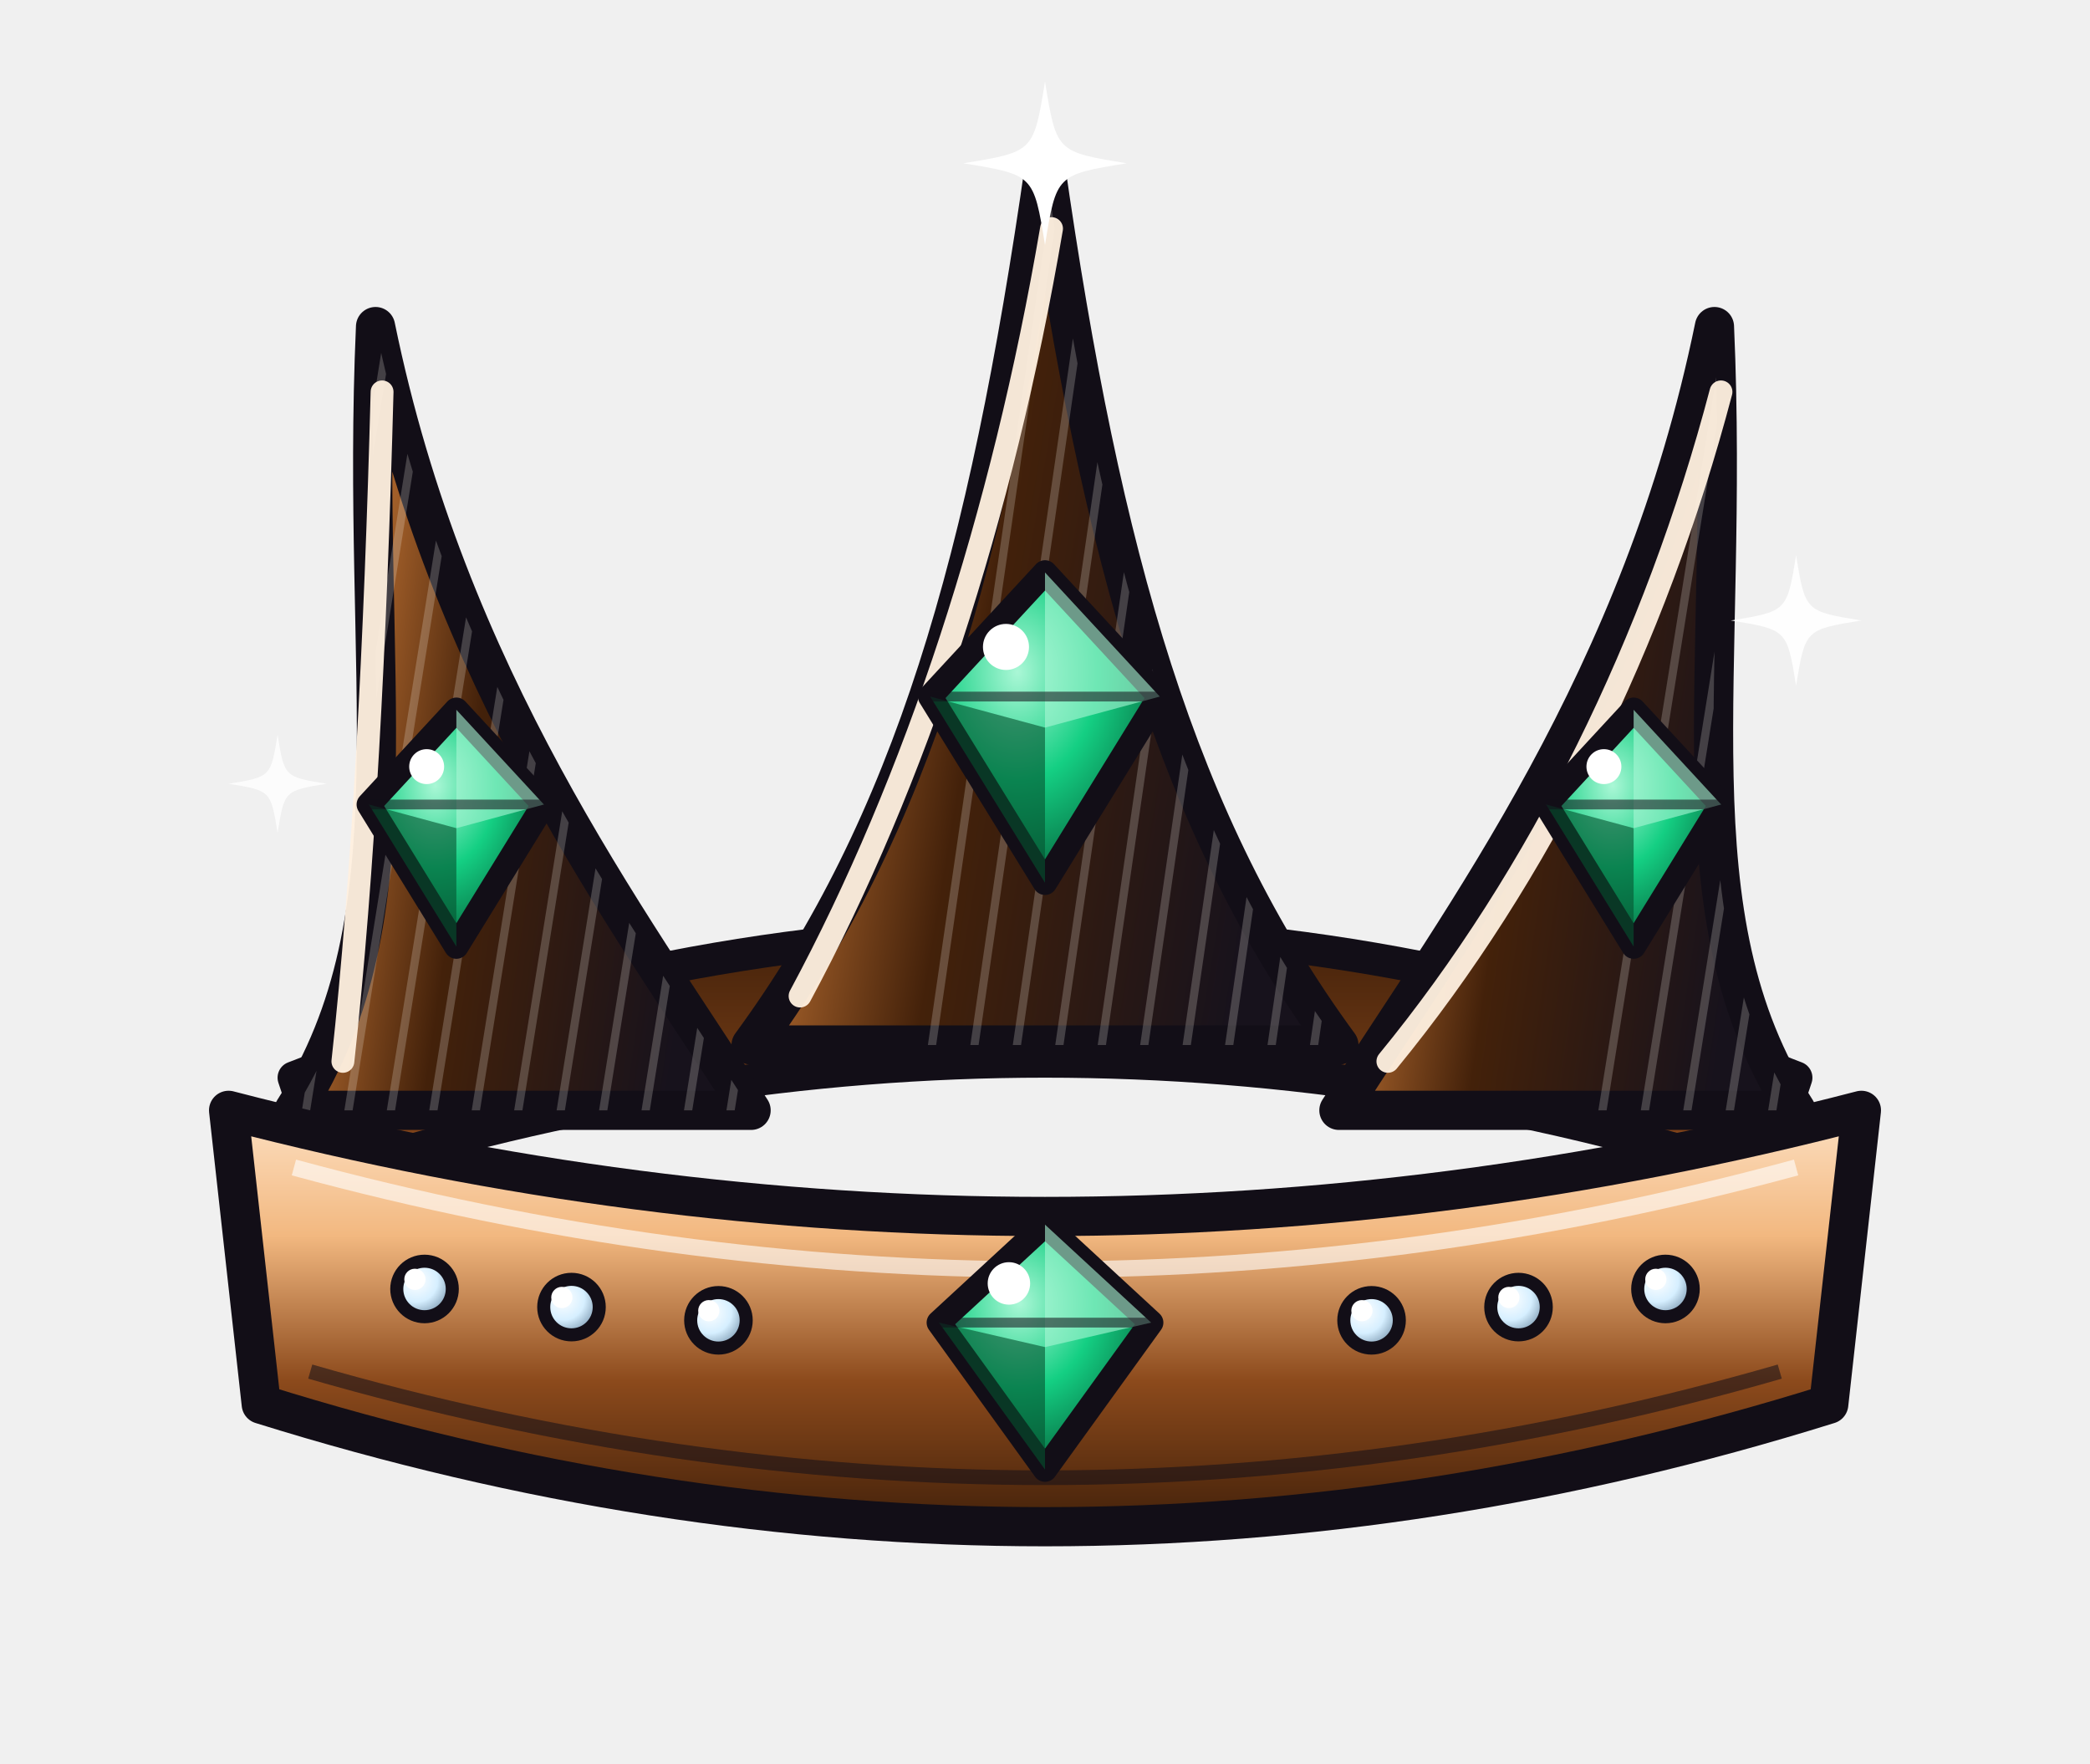
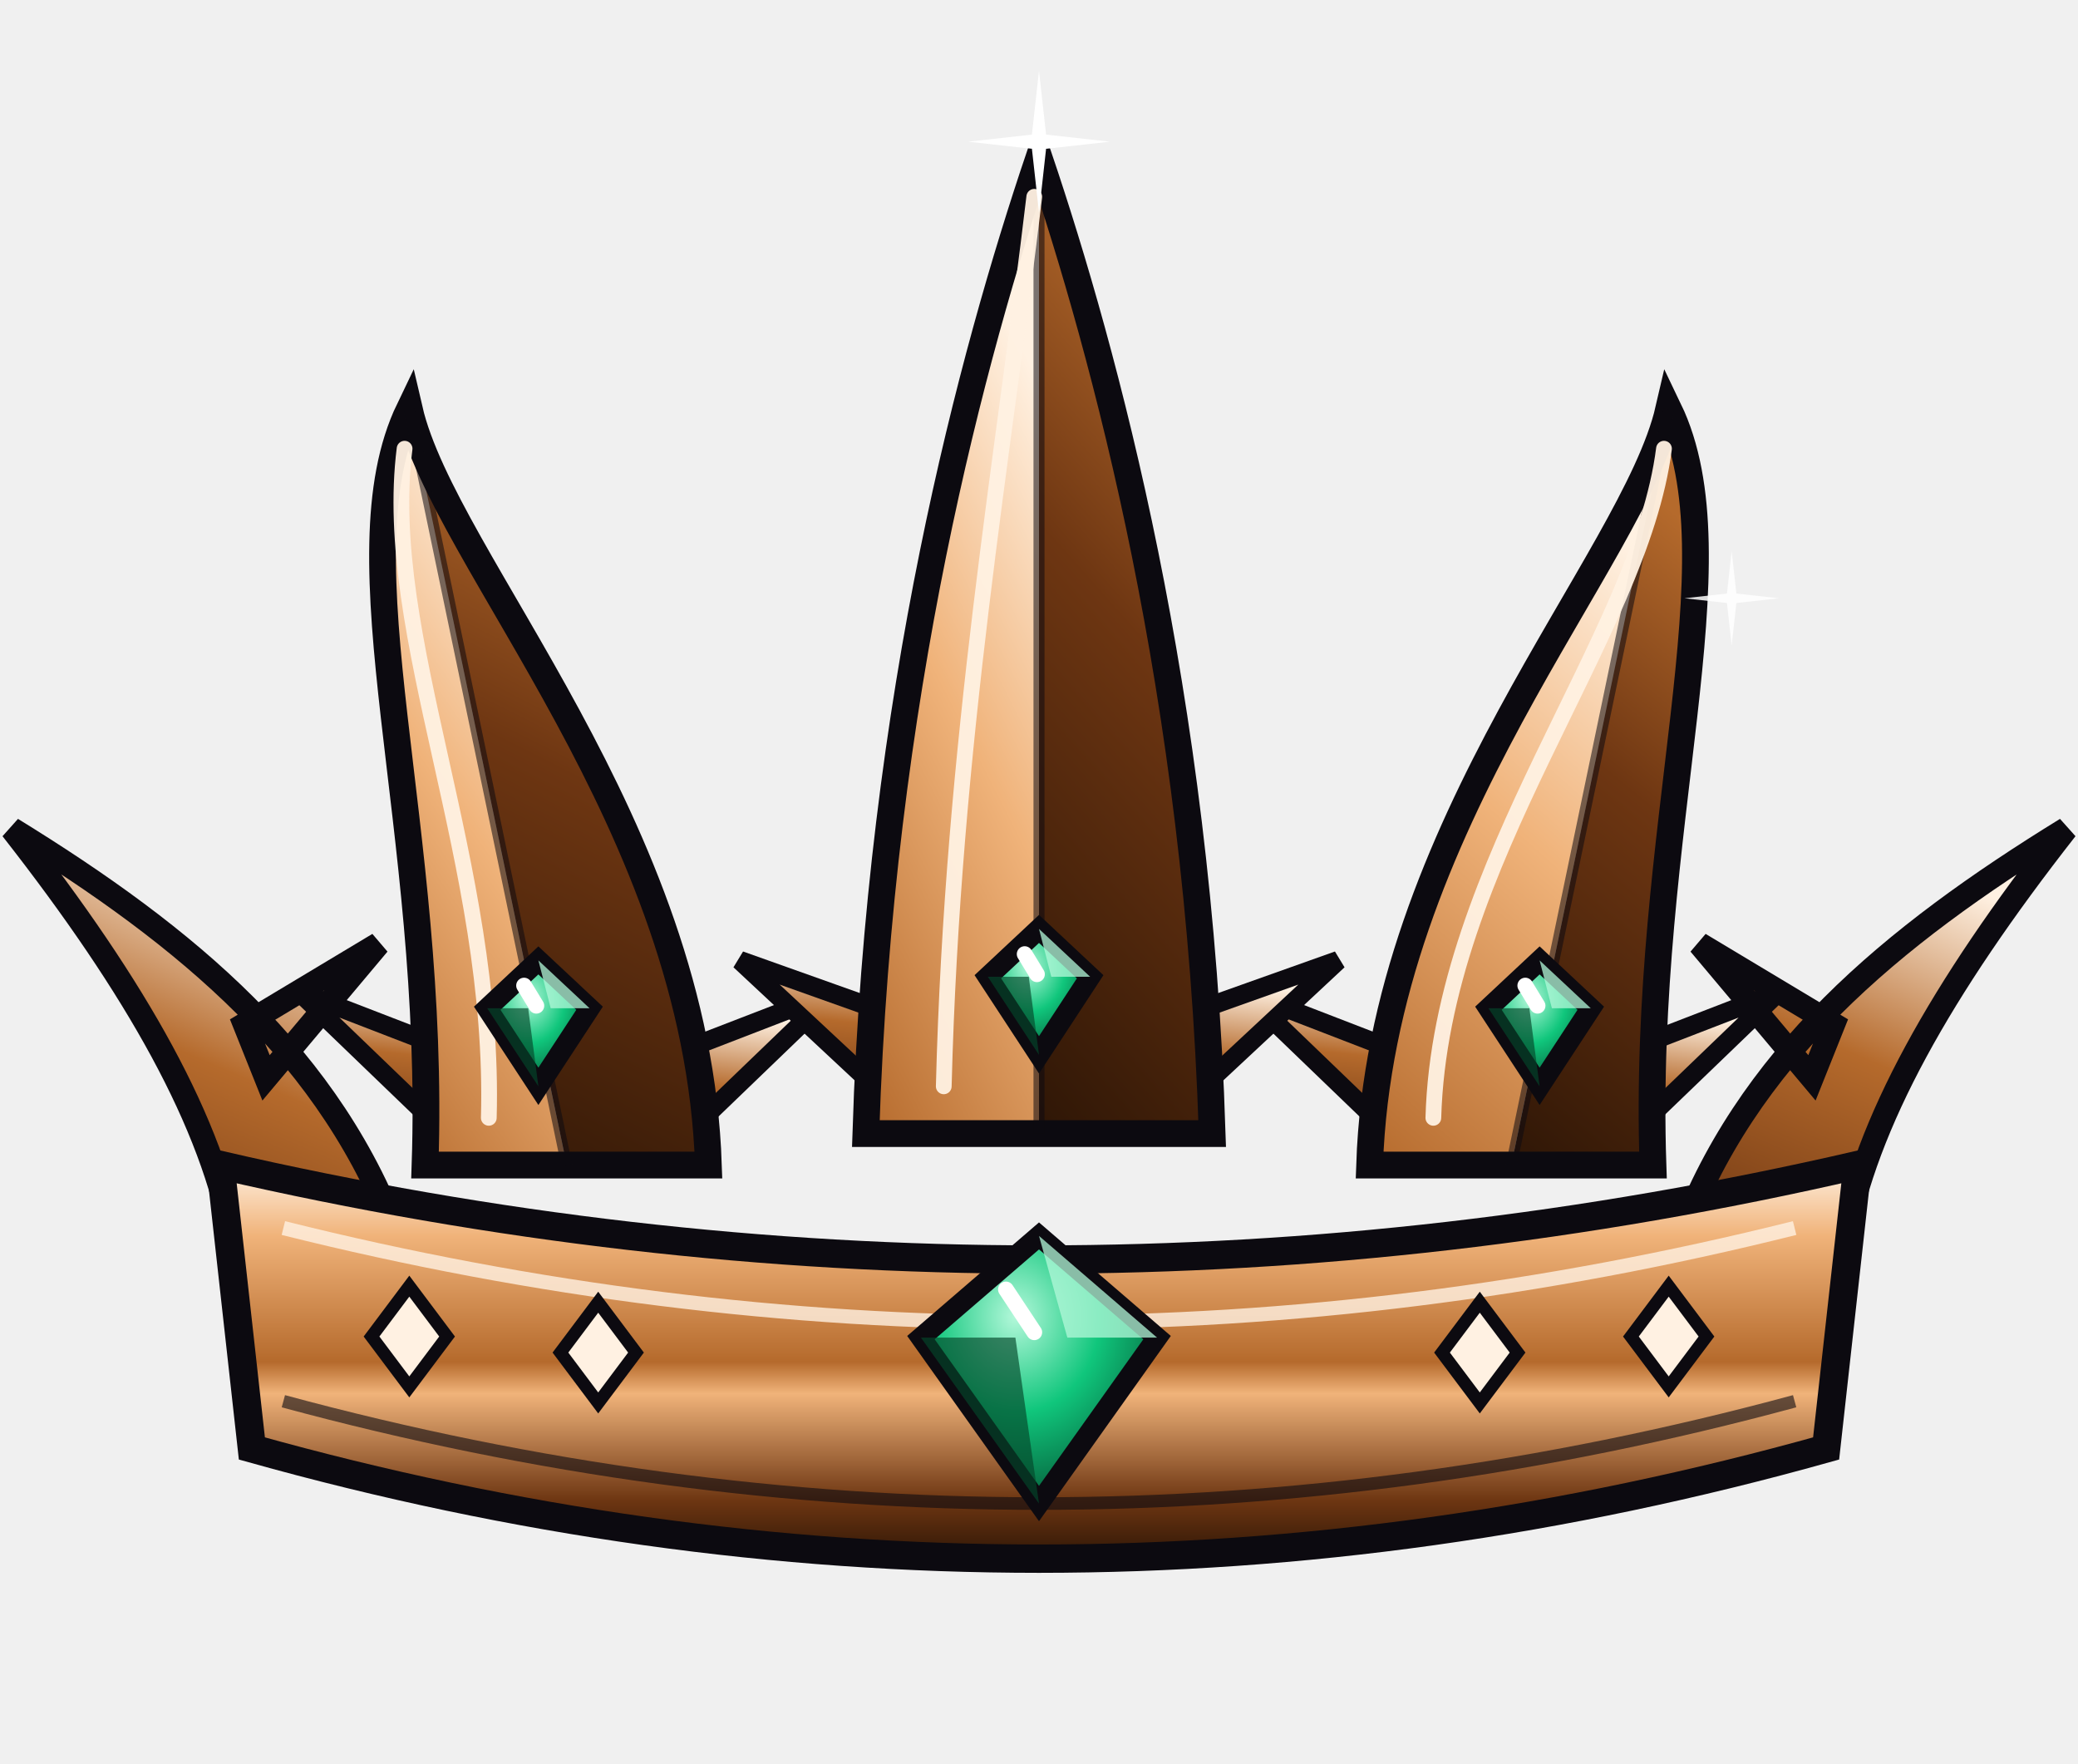
- <svg xmlns="http://www.w3.org/2000/svg" viewBox="-4 -8 128 108" width="128" height="108">
+ <svg xmlns="http://www.w3.org/2000/svg" viewBox="-6 -16 132 112" width="132" height="112">
  <defs>
-     <linearGradient id="m3" x1="0" y1="0" x2="1" y2=".25">
-       <stop offset="0" stop-color="#f2b880" />
-       <stop offset=".22" stop-color="#b0682e" />
-       <stop offset=".5" stop-color="#43210a" />
-       <stop offset="1" stop-color="#17121c" />
+     <linearGradient id="L3" x1="0" y1="1" x2=".35" y2="0">
+       <stop offset="0" stop-color="#b56a2c" />
+       <stop offset=".55" stop-color="#f0b37a" />
+       <stop offset="1" stop-color="#fff1e2" />
    </linearGradient>
-     <linearGradient id="b3" x1="0" y1="0" x2="0" y2="1">
-       <stop offset="0" stop-color="#fde0c2" />
-       <stop offset=".3" stop-color="#f2b880" />
-       <stop offset=".65" stop-color="#8c4a1c" />
-       <stop offset="1" stop-color="#43210a" />
+     <linearGradient id="R3" x1="0" y1="1" x2=".2" y2="0">
+       <stop offset="0" stop-color="#2e1606" />
+       <stop offset=".6" stop-color="#6e3612" />
+       <stop offset="1" stop-color="#b56a2c" />
    </linearGradient>
-     <linearGradient id="in3" x1="0" y1="0" x2="0" y2="1">
-       <stop offset="0" stop-color="#43210a" />
-       <stop offset="1" stop-color="#8c4a1c" />
+     <linearGradient id="B3" x1="0" y1="0" x2="0" y2="1">
+       <stop offset="0" stop-color="#fff1e2" />
+       <stop offset=".18" stop-color="#f0b37a" />
+       <stop offset=".5" stop-color="#b56a2c" />
+       <stop offset=".58" stop-color="#f0b37a" />
+       <stop offset=".85" stop-color="#6e3612" />
+       <stop offset="1" stop-color="#2e1606" />
    </linearGradient>
-     <radialGradient id="ice" cx="35%" cy="35%" r="70%">
-       <stop offset="0" stop-color="#fff" />
-       <stop offset=".55" stop-color="#d6efff" />
-       <stop offset="1" stop-color="#7895ad" />
-     </radialGradient>
-     <clipPath id="s30">
-       <path d="M14 60 C21.7 48 18.04 33.6 19 12 C23.43 33.6 34.3 48 42 60 Z" />
-     </clipPath>
-     <clipPath id="s31">
-       <path d="M42 56 C51.9 42.5 56.53 26.3 60 2 C63.47 26.3 68.1 42.5 78 56 Z" />
-     </clipPath>
-     <clipPath id="s32">
-       <path d="M78 60 C85.7 48 96.57 33.6 101 12 C101.96 33.6 98.3 48 106 60 Z" />
-     </clipPath>
-     <radialGradient id="g30" cx="38%" cy="32%" r="78%">
-       <stop offset="0" stop-color="#aaf7d6" />
-       <stop offset=".45" stop-color="#14cf83" />
-       <stop offset="1" stop-color="#04512f" />
-     </radialGradient>
-     <radialGradient id="g31" cx="38%" cy="32%" r="78%">
-       <stop offset="0" stop-color="#aaf7d6" />
-       <stop offset=".45" stop-color="#14cf83" />
-       <stop offset="1" stop-color="#04512f" />
-     </radialGradient>
-     <radialGradient id="g32" cx="38%" cy="32%" r="78%">
-       <stop offset="0" stop-color="#aaf7d6" />
-       <stop offset=".45" stop-color="#14cf83" />
-       <stop offset="1" stop-color="#04512f" />
-     </radialGradient>
-     <radialGradient id="g3band" cx="38%" cy="32%" r="78%">
-       <stop offset="0" stop-color="#aaf7d6" />
-       <stop offset=".45" stop-color="#14cf83" />
-       <stop offset="1" stop-color="#04512f" />
+     <linearGradient id="T3" x1="0" y1="1" x2=".4" y2="0">
+       <stop offset="0" stop-color="#6e3612" />
+       <stop offset=".55" stop-color="#b56a2c" />
+       <stop offset="1" stop-color="#fff1e2" />
+     </linearGradient>
+     <radialGradient id="G3" cx="40%" cy="30%" r="80%">
+       <stop offset="0" stop-color="#b3f8da" />
+       <stop offset=".45" stop-color="#10c67c" />
+       <stop offset="1" stop-color="#03462a" />
    </radialGradient>
  </defs>
-   <g fill="none" stroke="#f4f1ea" stroke-width="1.6" stroke-linejoin="round" stroke-linecap="round" stroke-dasharray="14 5 3 6" opacity=".7">
-     <path d="M14 60 C21.7 48 18.04 33.6 19 12 C23.43 33.6 34.3 48 42 60 Z" />
-     <path d="M42 56 C51.9 42.5 56.53 26.3 60 2 C63.47 26.3 68.1 42.5 78 56 Z" />
-     <path d="M78 60 C85.7 48 96.57 33.6 101 12 C101.96 33.6 98.3 48 106 60 Z" />
-     <path d="M10 60 Q60 73 110 60 L108 78 Q60 93 12 78 Z" />
+   <g fill="url(#T3)" stroke="#0c0a10" stroke-width="1.5" stroke-linejoin="miter">
+     <path d="M19.4 63 C15.15 51.1 5.8 43.45 -5.25 36.65 C2.74 46.85 7.5 55.35 8.86 63 Z M10.9 52.46 L18.04 43.96 L9.54 49.06 Z" />
+     <path d="M100.6 63 C104.85 51.1 114.2 43.45 125.25 36.65 C117.26 46.85 112.5 55.35 111.14 63 Z M109.1 52.46 L101.96 43.96 L110.46 49.06 Z" />
  </g>
-   <path d="M14 58 Q60 40 106 58 L104 64 Q60 50 16 64 Z" fill="url(#in3)" stroke="#120e17" stroke-width="2" stroke-linejoin="round" />
-   <g fill="url(#m3)" stroke="#120e17" stroke-width="2.4" stroke-linejoin="round">
-     <path d="M14 60 C21.7 48 18.04 33.6 19 12 C23.43 33.6 34.3 48 42 60 Z" />
-     <path d="M42 56 C51.9 42.5 56.53 26.3 60 2 C63.47 26.3 68.1 42.5 78 56 Z" />
-     <path d="M78 60 C85.7 48 96.57 33.6 101 12 C101.96 33.6 98.3 48 106 60 Z" />
-   </g>
-   <g stroke="#f4f1ea" stroke-width=".5" opacity=".22">
-     <g clip-path="url(#s30)">
-       <path d="M20.5 8 L11.5 64" />
-       <path d="M23.1 8 L14.1 64" />
-       <path d="M25.7 8 L16.7 64" />
-       <path d="M28.3 8 L19.3 64" />
-       <path d="M30.9 8 L21.9 64" />
-       <path d="M33.5 8 L24.5 64" />
-       <path d="M36.1 8 L27.1 64" />
-       <path d="M38.7 8 L29.7 64" />
-       <path d="M41.3 8 L32.3 64" />
-       <path d="M43.9 8 L34.9 64" />
-       <path d="M46.5 8 L37.5 64" />
-       <path d="M49.1 8 L40.1 64" />
-     </g>
-     <g clip-path="url(#s31)">
-       <path d="M61.5 -2 L52.5 60" />
-       <path d="M64.1 -2 L55.1 60" />
-       <path d="M66.7 -2 L57.7 60" />
-       <path d="M69.3 -2 L60.3 60" />
-       <path d="M71.9 -2 L62.9 60" />
-       <path d="M74.5 -2 L65.5 60" />
-       <path d="M77.1 -2 L68.1 60" />
-       <path d="M79.7 -2 L70.7 60" />
-       <path d="M82.3 -2 L73.3 60" />
-       <path d="M84.9 -2 L75.9 60" />
-     </g>
-     <g clip-path="url(#s32)">
-       <path d="M102.5 8 L93.5 64" />
-       <path d="M105.1 8 L96.1 64" />
-       <path d="M107.7 8 L98.7 64" />
-       <path d="M110.3 8 L101.3 64" />
-       <path d="M112.9 8 L103.9 64" />
-     </g>
-   </g>
-   <g fill="none" stroke="#fff0e0" stroke-width="1.4" stroke-linecap="round" opacity=".95">
-     <path d="M17 57 C18.25 45.6 19 31.2 19.4 16" />
-     <path d="M45 53 C52.1 39.8 57.4 23.6 60.4 6" />
-     <path d="M81 57 C90.35 45.6 97.4 31.2 101.4 16" />
-   </g>
-   <path d="M10 60 Q60 73 110 60 L108 78 Q60 93 12 78 Z" fill="url(#b3)" stroke="#120e17" stroke-width="2.4" stroke-linejoin="round" />
-   <path d="M14 63.5 Q60 76 106 63.5" fill="none" stroke="#fff" stroke-width="1" opacity=".6" />
-   <path d="M15 76 Q60 89 105 76" fill="none" stroke="#120e17" stroke-width=".9" opacity=".55" />
-   <path d="M23.95 35.47 L29.31 41.27 L23.95 49.97 L18.59 41.27 Z" fill="url(#g30)" stroke="#120e17" stroke-width="1.5" stroke-linejoin="round" />
-   <path d="M23.95 35.47 L29.31 41.27 L23.95 42.72 Z" fill="#aaf7d6" opacity=".6" />
-   <path d="M18.59 41.27 L23.95 42.72 L23.95 49.97 Z" fill="#04512f" opacity=".6" />
-   <path d="M18.59 41.27 L29.31 41.27" stroke="#120e17" stroke-width=".6" opacity=".55" />
-   <circle cx="22.13" cy="38.95" r="1.07" fill="#fff" />
-   <path d="M60 27.06 L67.03 34.66 L60 46.06 L52.97 34.66 Z" fill="url(#g31)" stroke="#120e17" stroke-width="1.5" stroke-linejoin="round" />
-   <path d="M60 27.06 L67.03 34.66 L60 36.56 Z" fill="#aaf7d6" opacity=".6" />
-   <path d="M52.97 34.66 L60 36.56 L60 46.06 Z" fill="#04512f" opacity=".6" />
-   <path d="M52.97 34.66 L67.03 34.66" stroke="#120e17" stroke-width=".6" opacity=".55" />
-   <circle cx="57.61" cy="31.62" r="1.41" fill="#fff" />
-   <path d="M96.05 35.47 L101.41 41.27 L96.05 49.97 L90.69 41.27 Z" fill="url(#g32)" stroke="#120e17" stroke-width="1.5" stroke-linejoin="round" />
-   <path d="M96.05 35.47 L101.41 41.27 L96.05 42.72 Z" fill="#aaf7d6" opacity=".6" />
-   <path d="M90.69 41.27 L96.05 42.72 L96.05 49.97 Z" fill="#04512f" opacity=".6" />
-   <path d="M90.69 41.27 L101.41 41.27" stroke="#120e17" stroke-width=".6" opacity=".55" />
-   <circle cx="94.23" cy="38.95" r="1.07" fill="#fff" />
-   <circle cx="22" cy="70.94" r="1.7" fill="url(#ice)" stroke="#120e17" stroke-width=".8" />
-   <circle cx="21.41" cy="70.35" r="0.65" fill="#fff" />
-   <circle cx="31" cy="72.05" r="1.7" fill="url(#ice)" stroke="#120e17" stroke-width=".8" />
-   <circle cx="30.41" cy="71.46" r="0.65" fill="#fff" />
-   <circle cx="40" cy="72.86" r="1.7" fill="url(#ice)" stroke="#120e17" stroke-width=".8" />
-   <circle cx="39.41" cy="72.27" r="0.65" fill="#fff" />
-   <circle cx="80" cy="72.86" r="1.7" fill="url(#ice)" stroke="#120e17" stroke-width=".8" />
-   <circle cx="79.41" cy="72.27" r="0.65" fill="#fff" />
-   <circle cx="89" cy="72.05" r="1.7" fill="url(#ice)" stroke="#120e17" stroke-width=".8" />
-   <circle cx="88.41" cy="71.46" r="0.65" fill="#fff" />
-   <circle cx="98" cy="70.94" r="1.7" fill="url(#ice)" stroke="#120e17" stroke-width=".8" />
-   <circle cx="97.41" cy="70.35" r="0.65" fill="#fff" />
-   <path d="M60 67 L66.5 73 L60 82 L53.5 73 Z" fill="url(#g3band)" stroke="#120e17" stroke-width="1.5" stroke-linejoin="round" />
-   <path d="M60 67 L66.5 73 L60 74.5 Z" fill="#aaf7d6" opacity=".6" />
-   <path d="M53.5 73 L60 74.5 L60 82 Z" fill="#04512f" opacity=".6" />
-   <path d="M53.5 73 L66.5 73" stroke="#120e17" stroke-width=".6" opacity=".55" />
-   <circle cx="57.79" cy="70.6" r="1.3" fill="#fff" />
-   <path d="M60 -3 C60.7 1.3 60.7 1.3 65 2 C60.7 2.7 60.7 2.7 60 7 C59.3 2.7 59.3 2.7 55 2 C59.3 1.3 59.3 1.3 60 -3 Z" fill="#fff" opacity="1.0" />
-   <path d="M106 26 C106.56 29.44 106.56 29.44 110 30 C106.56 30.56 106.56 30.56 106 34 C105.44 30.56 105.44 30.56 102 30 C105.44 29.44 105.44 29.44 106 26 Z" fill="#fff" opacity="0.9" />
-   <path d="M13 37 C13.42 39.58 13.42 39.58 16 40 C13.42 40.42 13.42 40.42 13 43 C12.58 40.42 12.58 40.42 10 40 C12.58 39.58 12.58 39.58 13 37 Z" fill="#fff" opacity="0.8" />
+   <path d="M22.35 56 L13 47 L25.95 52 Z M37.65 56 L47 47 L34.05 52 Z" fill="url(#T3)" stroke="#0c0a10" stroke-width="1.2" stroke-linejoin="miter" />
+   <path d="M21 58 C21.72 36.4 15.38 19.6 20 10 L30 58 Z" fill="url(#L3)" />
+   <path d="M30 58 L20 10 C22.22 19.6 38.28 36.4 39 58 Z" fill="url(#R3)" />
+   <path d="M21 58 C21.72 36.4 15.38 19.6 20 10 C22.22 19.6 38.28 36.4 39 58 Z" fill="none" stroke="#0c0a10" stroke-width="1.7" stroke-linejoin="miter" stroke-miterlimit="12" />
+   <path d="M30 58 L20 10" stroke="#0c0a10" stroke-width=".7" opacity=".55" />
+   <path d="M25.05 55 C25.5 38.8 18.2 24.4 19.7 12.5" fill="none" stroke="#fff1e2" stroke-width="1" stroke-linecap="round" opacity=".95" />
+   <path d="M82.35 56 L73 47 L85.95 52 Z M97.65 56 L107 47 L94.05 52 Z" fill="url(#T3)" stroke="#0c0a10" stroke-width="1.2" stroke-linejoin="miter" />
+   <path d="M81 58 C81.72 36.4 97.78 19.6 100 10 L90 58 Z" fill="url(#L3)" />
+   <path d="M90 58 L100 10 C104.62 19.6 98.28 36.4 99 58 Z" fill="url(#R3)" />
+   <path d="M81 58 C81.72 36.4 97.78 19.6 100 10 C104.62 19.6 98.28 36.4 99 58 Z" fill="none" stroke="#0c0a10" stroke-width="1.7" stroke-linejoin="miter" stroke-miterlimit="12" />
+   <path d="M90 58 L100 10" stroke="#0c0a10" stroke-width=".7" opacity=".55" />
+   <path d="M85.05 55 C85.5 38.8 98.2 24.4 99.7 12.5" fill="none" stroke="#fff1e2" stroke-width="1" stroke-linecap="round" opacity=".95" />
+   <path d="M50.65 54 L41 45 L55.05 50 Z M69.35 54 L79 45 L64.95 50 Z" fill="url(#T3)" stroke="#0c0a10" stroke-width="1.2" stroke-linejoin="miter" />
+   <path d="M49 56 C49.88 28.1 55.82 6.4 60 -6 L60 56 Z" fill="url(#L3)" />
+   <path d="M60 56 L60 -6 C64.18 6.4 70.12 28.1 71 56 Z" fill="url(#R3)" />
+   <path d="M49 56 C49.88 28.1 55.82 6.4 60 -6 C64.18 6.4 70.12 28.1 71 56 Z" fill="none" stroke="#0c0a10" stroke-width="1.7" stroke-linejoin="miter" stroke-miterlimit="12" />
+   <path d="M60 56 L60 -6" stroke="#0c0a10" stroke-width=".7" opacity=".55" />
+   <path d="M53.95 53 C54.5 31.2 57.8 12.6 59.7 -3.5" fill="none" stroke="#fff1e2" stroke-width="1" stroke-linecap="round" opacity=".95" />
+   <path d="M8 58 Q60 70 112 58 L110 76 Q60 90 10 76 Z" fill="url(#B3)" stroke="#0c0a10" stroke-width="1.8" stroke-linejoin="miter" />
+   <path d="M12 62 Q60 74 108 62" fill="none" stroke="#fff1e2" stroke-width=".9" opacity=".8" />
+   <path d="M12 73 Q60 86 108 73" fill="none" stroke="#0c0a10" stroke-width=".8" opacity=".6" />
+   <path d="M20 65.69 L22.4 68.89 L20 72.09 L17.6 68.89 Z" fill="#fff1e2" stroke="#0c0a10" stroke-width=".8" />
+   <path d="M32 66.71 L34.4 69.91 L32 73.11 L29.6 69.91 Z" fill="#fff1e2" stroke="#0c0a10" stroke-width=".8" />
+   <path d="M88 66.71 L90.4 69.91 L88 73.11 L85.6 69.91 Z" fill="#fff1e2" stroke="#0c0a10" stroke-width=".8" />
+   <path d="M100 65.69 L102.4 68.89 L100 72.09 L97.6 68.89 Z" fill="#fff1e2" stroke="#0c0a10" stroke-width=".8" />
+   <path d="M60 62.5 L67.5 68.96 L60 79.5 L52.5 68.96 Z" fill="url(#G3)" stroke="#0c0a10" stroke-width="1.3" stroke-linejoin="miter" />
+   <path d="M60 62.5 L67.5 68.96 L61.8 68.96 Z" fill="#b3f8da" opacity=".75" />
+   <path d="M52.5 68.96 L60 79.5 L58.5 68.96 Z" fill="#03462a" opacity=".65" />
+   <path d="M57.9 65.9 L59.7 68.62" stroke="#fff" stroke-width="1" stroke-linecap="round" />
+   <path d="M28.2 45 L31.45 48.04 L28.2 53 L24.95 48.04 Z" fill="url(#G3)" stroke="#0c0a10" stroke-width="1.3" stroke-linejoin="miter" />
+   <path d="M28.2 45 L31.45 48.04 L28.98 48.04 Z" fill="#b3f8da" opacity=".75" />
+   <path d="M24.95 48.04 L28.2 53 L27.55 48.04 Z" fill="#03462a" opacity=".65" />
+   <path d="M27.29 46.6 L28.07 47.88" stroke="#fff" stroke-width="1" stroke-linecap="round" />
+   <path d="M60 43 L63.25 46.04 L60 51 L56.75 46.04 Z" fill="url(#G3)" stroke="#0c0a10" stroke-width="1.3" stroke-linejoin="miter" />
+   <path d="M60 43 L63.25 46.04 L60.78 46.04 Z" fill="#b3f8da" opacity=".75" />
+   <path d="M56.75 46.04 L60 51 L59.35 46.04 Z" fill="#03462a" opacity=".65" />
+   <path d="M59.09 44.6 L59.87 45.88" stroke="#fff" stroke-width="1" stroke-linecap="round" />
+   <path d="M91.8 45 L95.05 48.04 L91.8 53 L88.55 48.04 Z" fill="url(#G3)" stroke="#0c0a10" stroke-width="1.3" stroke-linejoin="miter" />
+   <path d="M91.8 45 L95.05 48.04 L92.58 48.04 Z" fill="#b3f8da" opacity=".75" />
+   <path d="M88.55 48.04 L91.8 53 L91.15 48.04 Z" fill="#03462a" opacity=".65" />
+   <path d="M90.89 46.6 L91.67 47.88" stroke="#fff" stroke-width="1" stroke-linecap="round" />
+   <path d="M60 -11.5 L60.45 -7.45 L64.5 -7 L60.45 -6.55 L60 -2.5 L59.55 -6.55 L55.5 -7 L59.55 -7.45 Z" fill="#fff" opacity="1.0" />
+   <path d="M104 19 L104.3 21.7 L107 22 L104.3 22.3 L104 25 L103.7 22.3 L101 22 L103.7 21.7 Z" fill="#fff" opacity="0.85" />
</svg>
